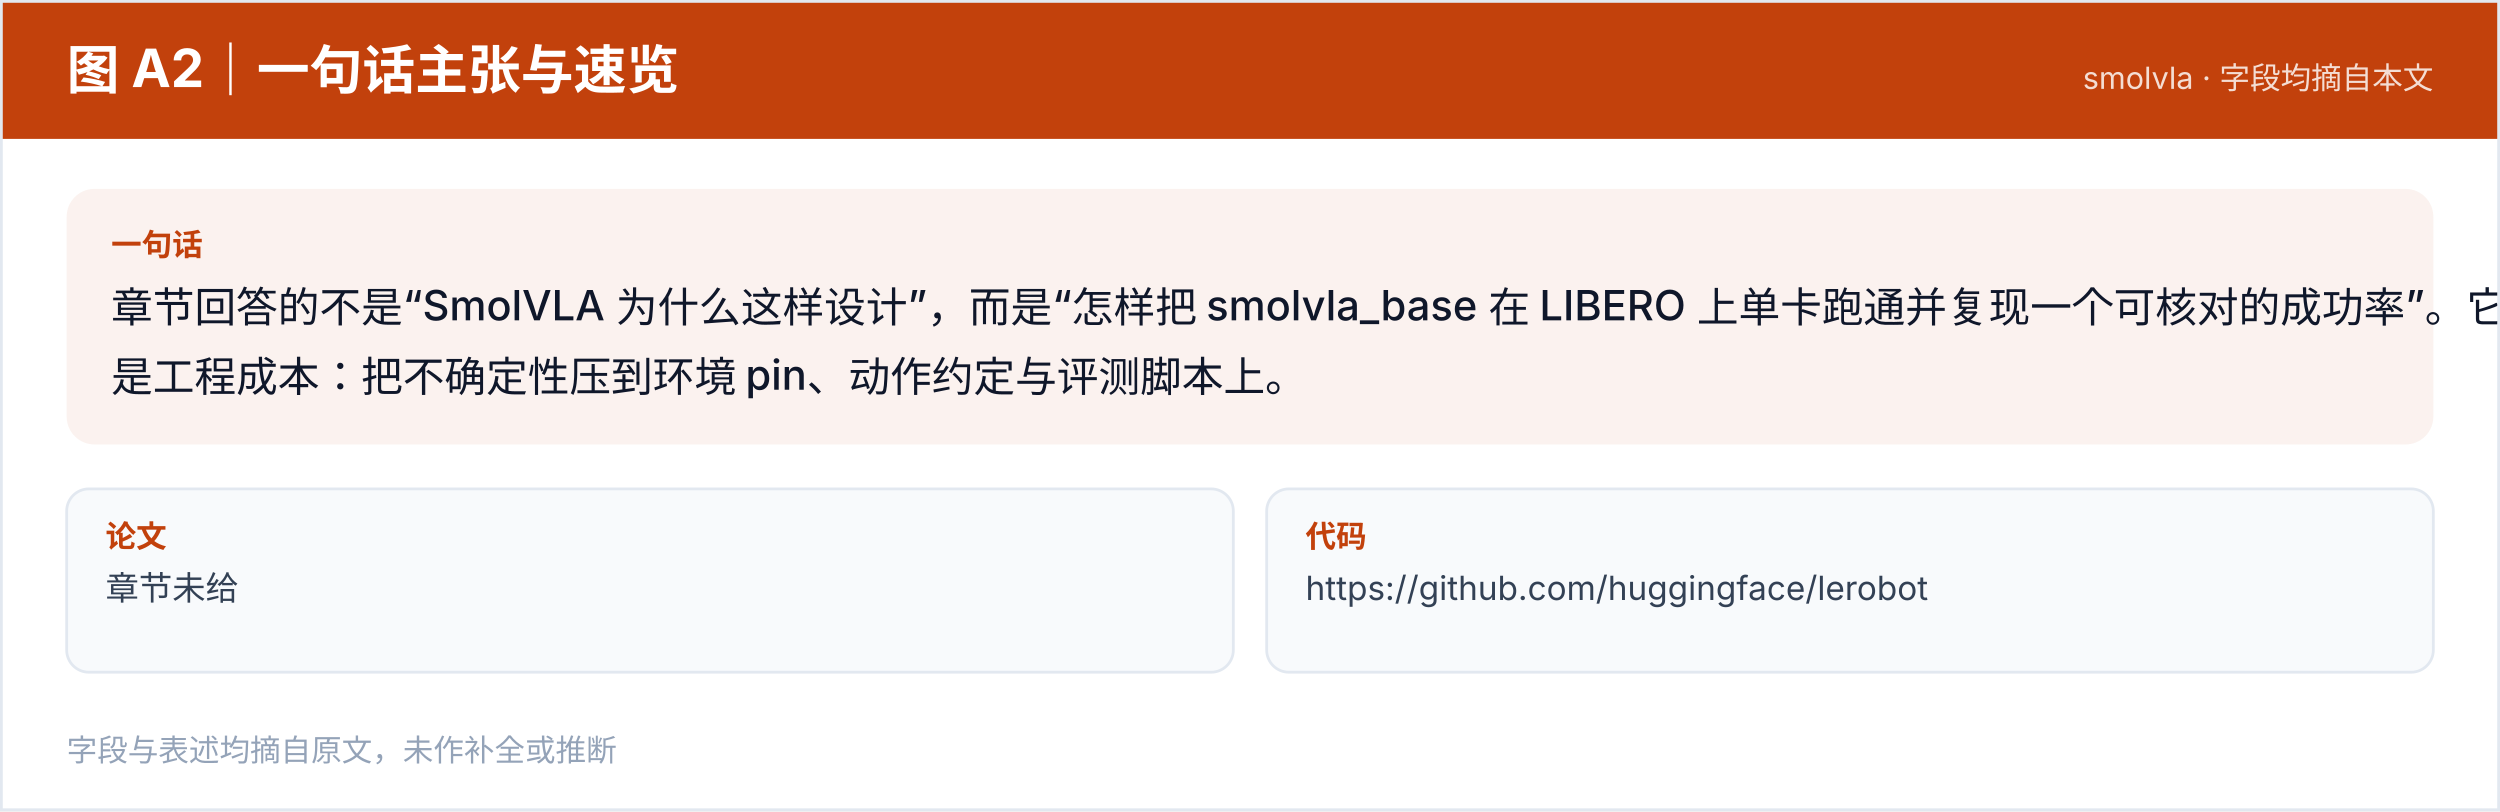
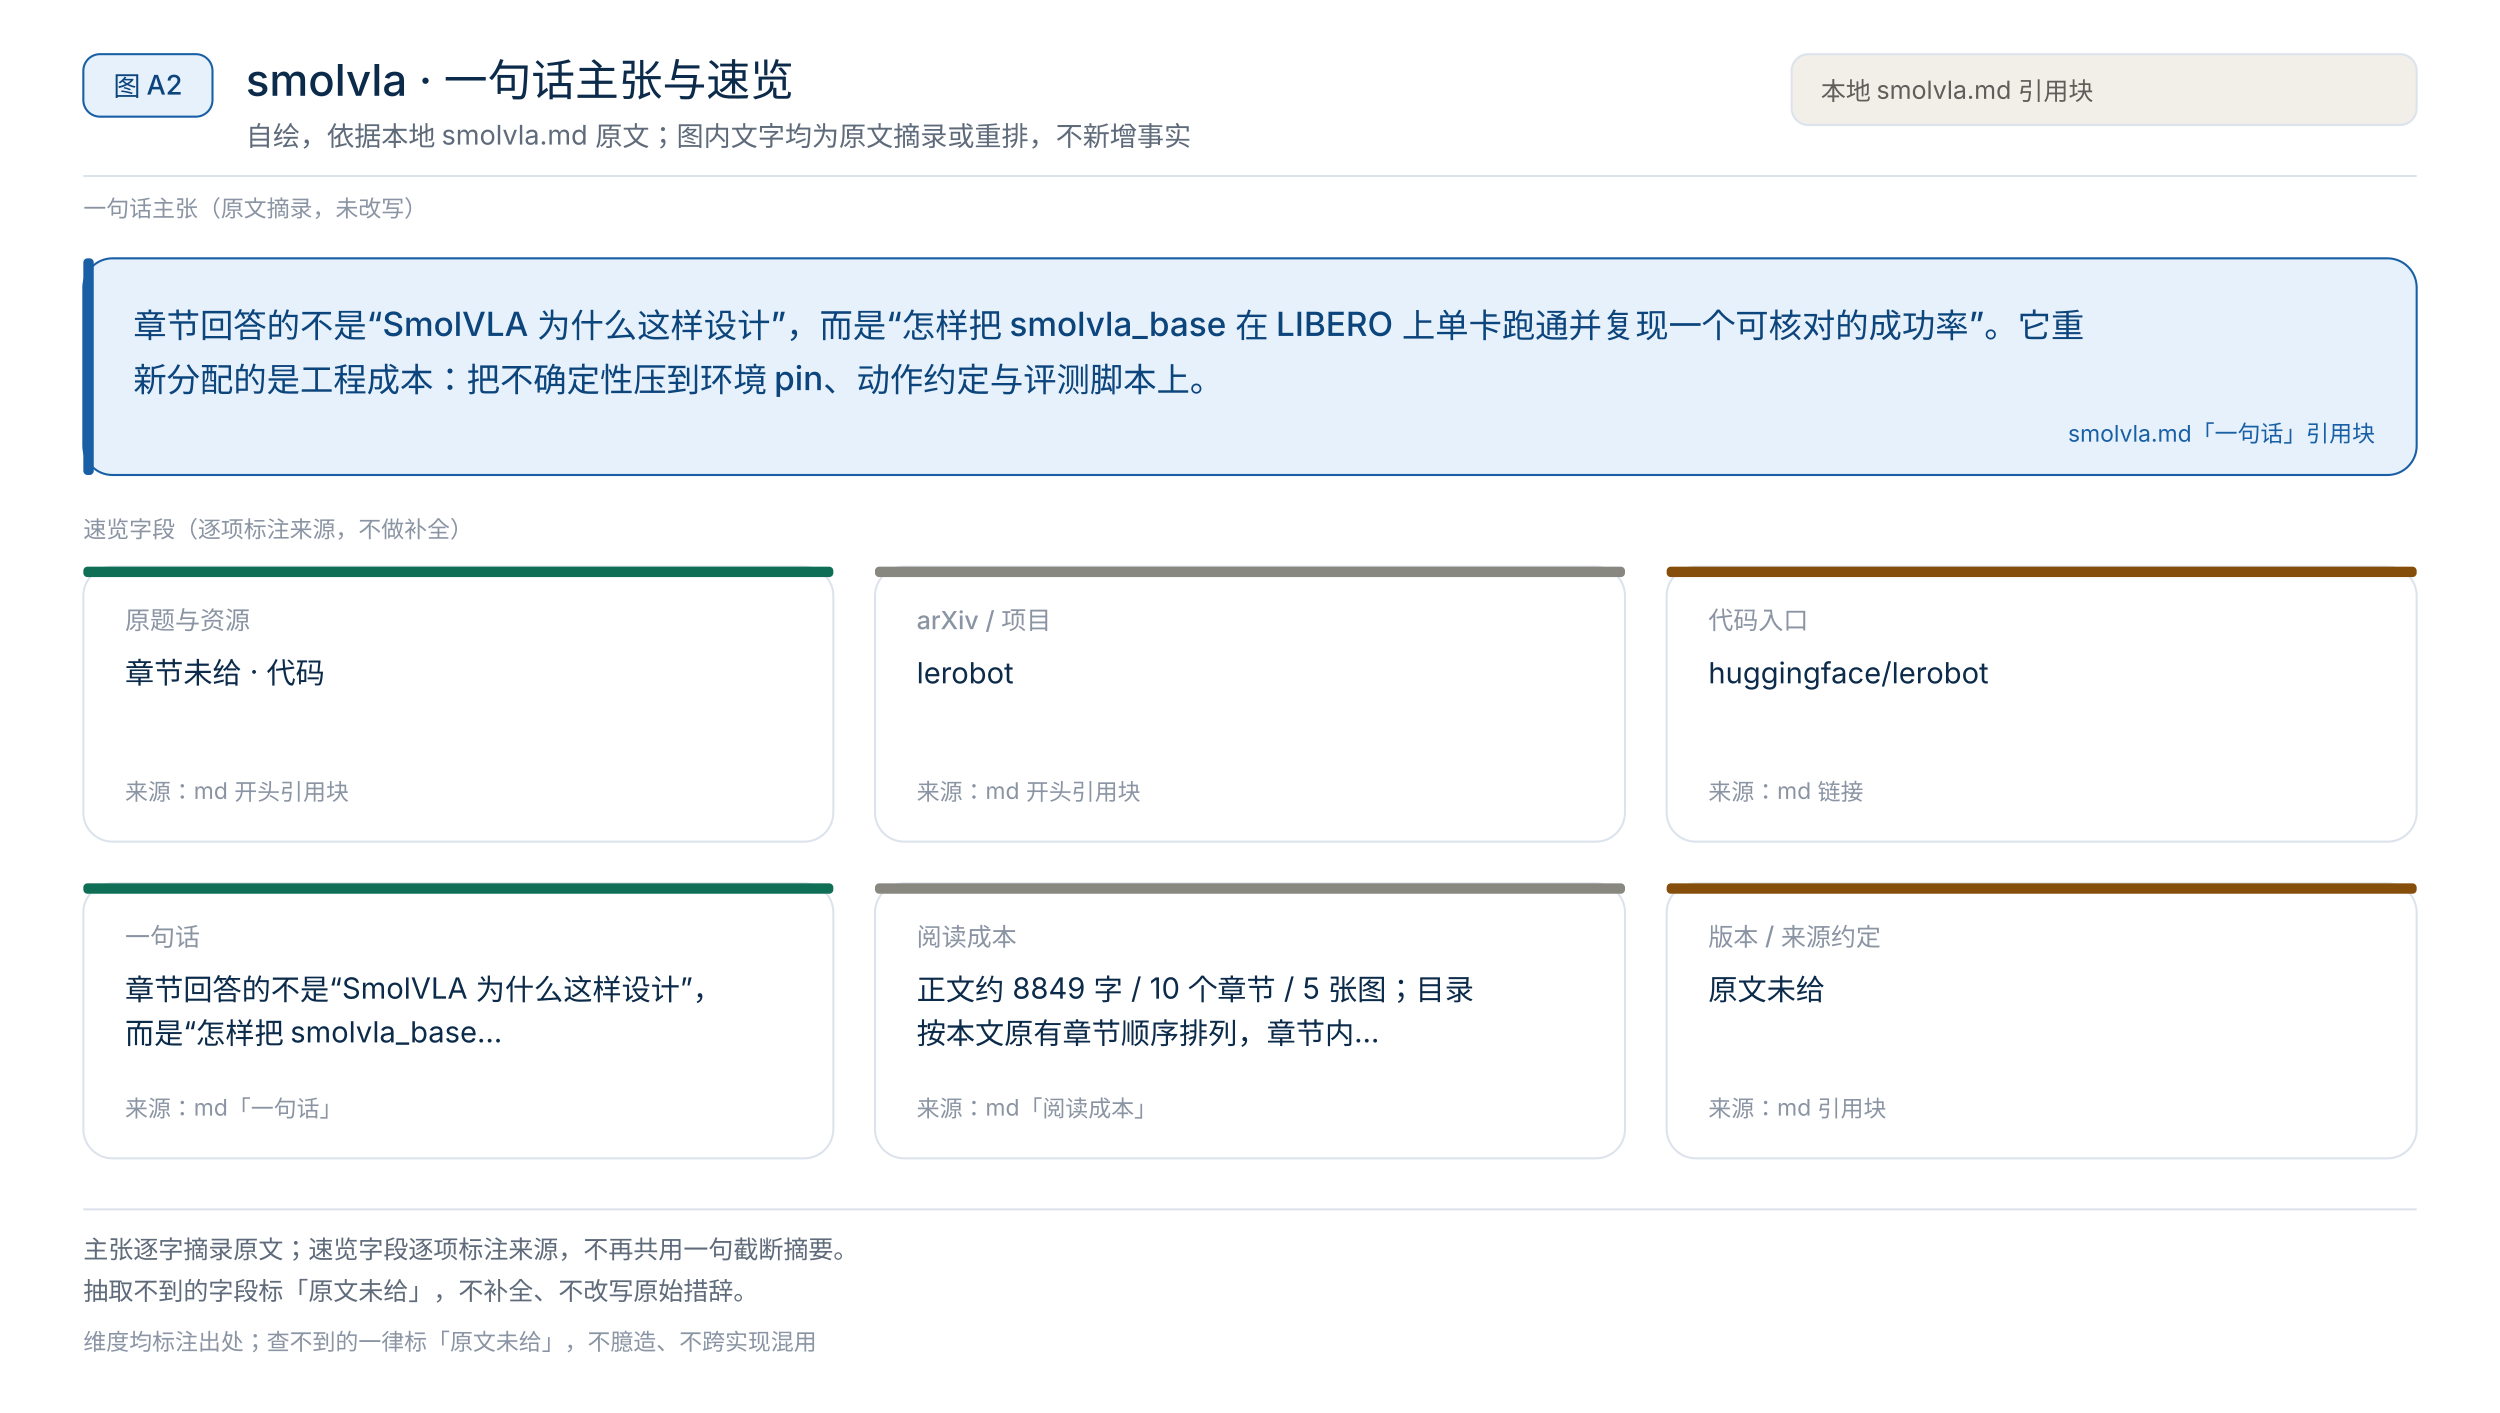
- <svg xmlns="http://www.w3.org/2000/svg" viewBox="0 0 900 292" width="900" height="292" font-family="PingFang SC, -apple-system, BlinkMacSystemFont, Microsoft YaHei, sans-serif">
-   <rect width="900" height="292" fill="#ffffff" />
-   <rect x="0" y="0" width="900" height="50" fill="#c2410c" />
-   <text x="24" y="32" font-size="19" fill="#ffffff" font-weight="700" text-anchor="start">图 A2｜一句话主张与速览</text>
-   <text x="876" y="32" font-size="11" fill="#ffffff" font-weight="400" text-anchor="end" opacity="0.82">smolvla · 字段均摘自本文</text>
-   <rect x="24" y="68" width="852" height="92" rx="10" fill="#c2410c" opacity="0.07" />
-   <text x="40" y="92" font-size="11" fill="#c2410c" font-weight="700" text-anchor="start">一句话</text>
-   <text x="40" y="116" font-size="15" fill="#0f172a" font-weight="500" text-anchor="start">章节回答的不是“SmolVLA 为什么这样设计”，而是“怎样把 smolvla_base 在 LIBERO 上单卡跑通并复现一个可核对的成功率”。它重新分配的</text>
-   <text x="40" y="141" font-size="15" fill="#0f172a" font-weight="500" text-anchor="start">是工程成本：把不确定性压到环境 pin、动作约定与评测脚本上。</text>
-   <rect x="24" y="176" width="420" height="66" rx="8" fill="#f8fafc" stroke="#e2e8f0" />
-   <text x="38" y="197" font-size="11" fill="#c2410c" font-weight="700" text-anchor="start">论文</text>
-   <text x="38" y="216" font-size="12" fill="#334155" font-weight="400" text-anchor="start">章节未给</text>
-   <rect x="456" y="176" width="420" height="66" rx="8" fill="#f8fafc" stroke="#e2e8f0" />
-   <text x="470" y="197" font-size="11" fill="#c2410c" font-weight="700" text-anchor="start">代码</text>
-   <text x="470" y="216" font-size="12" fill="#334155" font-weight="400" text-anchor="start">https://github.com/huggingface/lerobot</text>
-   <text x="24" y="274" font-size="11" fill="#94a3b8" font-weight="400" text-anchor="start">字段与表述均摘自原文，未作补全或推断</text>
-   <rect x="0.5" y="0.5" width="899" height="291" fill="none" stroke="#e2e8f0" />
+ <svg xmlns="http://www.w3.org/2000/svg" width="1200" height="678" viewBox="0 0 1200 678" role="img">
+   <defs>
+     <marker id="arrow" viewBox="0 0 10 10" refX="8" refY="5" markerWidth="6" markerHeight="6" orient="auto-start-reverse">
+       <path d="M2 1L8 5L2 9" fill="none" stroke="#185FA5" stroke-width="1.6" stroke-linecap="round" stroke-linejoin="round" />
+     </marker>
+   </defs>
+   <rect x="0" y="0" width="1200" height="678" rx="0" fill="#FFFFFF" stroke="#FFFFFF" stroke-width="1" />
+   <text x="118" y="46" font-family="-apple-system,BlinkMacSystemFont,'PingFang SC','Microsoft YaHei',sans-serif" font-size="21" font-weight="500" fill="#0C2B4A" text-anchor="start">smolvla · 一句话主张与速览</text>
+   <text x="118" y="70" font-family="-apple-system,BlinkMacSystemFont,'PingFang SC','Microsoft YaHei',sans-serif" font-size="13" font-weight="400" fill="#5F6B7A" text-anchor="start">自绘，依据本地 smolvla.md 原文；图内文字均为原文摘录或重排，不新增事实</text>
+   <rect x="40" y="84" width="1120" height="1" rx="0" fill="#DDE3EC" stroke="#DDE3EC" stroke-width="0" />
+   <rect x="860" y="26" width="300" height="34" rx="8" fill="#F1EFE8" stroke="#DDE3EC" stroke-width="1" />
+   <text x="874" y="48" font-family="-apple-system,BlinkMacSystemFont,'PingFang SC','Microsoft YaHei',sans-serif" font-size="12" font-weight="400" fill="#5F5E5A" text-anchor="start">本地 smolvla.md 引用块</text>
+   <rect x="40" y="26" width="62" height="30" rx="8" fill="#E6F1FB" stroke="#185FA5" stroke-width="1" />
+   <text x="71" y="46" font-family="-apple-system,BlinkMacSystemFont,'PingFang SC','Microsoft YaHei',sans-serif" font-size="13" font-weight="500" fill="#0C447C" text-anchor="middle">图 A2</text>
+   <text x="40" y="104" font-family="-apple-system,BlinkMacSystemFont,'PingFang SC','Microsoft YaHei',sans-serif" font-size="11" font-weight="400" fill="#8A94A3" text-anchor="start">一句话主张（原文摘录，未改写）</text>
+   <rect x="40" y="124" width="1120" height="104" rx="14" fill="#E6F1FB" stroke="#185FA5" stroke-width="1" />
+   <rect x="40" y="124" width="5" height="104" rx="2" fill="#185FA5" stroke="#185FA5" stroke-width="0" />
+   <text x="64" y="162" font-family="-apple-system,BlinkMacSystemFont,'PingFang SC','Microsoft YaHei',sans-serif" font-size="16" font-weight="500" fill="#0C447C" text-anchor="start">章节回答的不是“SmolVLA 为什么这样设计”，而是“怎样把 smolvla_base 在 LIBERO 上单卡跑通并复现一个可核对的成功率”。它重</text>
+   <text x="64" y="188" font-family="-apple-system,BlinkMacSystemFont,'PingFang SC','Microsoft YaHei',sans-serif" font-size="16" font-weight="500" fill="#0C447C" text-anchor="start">新分配的是工程成本：把不确定性压到环境 pin、动作约定与评测脚本上。</text>
+   <text x="1140" y="212" font-family="-apple-system,BlinkMacSystemFont,'PingFang SC','Microsoft YaHei',sans-serif" font-size="11" font-weight="400" fill="#185FA5" text-anchor="end">smolvla.md「一句话」引用块</text>
+   <text x="40" y="258" font-family="-apple-system,BlinkMacSystemFont,'PingFang SC','Microsoft YaHei',sans-serif" font-size="11" font-weight="400" fill="#8A94A3" text-anchor="start">速览字段（逐项标注来源，不做补全）</text>
+   <rect x="40" y="272" width="360" height="132" rx="14" fill="#FFFFFF" stroke="#DDE3EC" stroke-width="1" />
+   <rect x="40" y="272" width="360" height="5" rx="2" fill="#0F6E56" stroke="#0F6E56" stroke-width="0" />
+   <text x="60" y="302" font-family="-apple-system,BlinkMacSystemFont,'PingFang SC','Microsoft YaHei',sans-serif" font-size="12" font-weight="500" fill="#8A94A3" text-anchor="start">原题与资源</text>
+   <text x="60" y="328" font-family="-apple-system,BlinkMacSystemFont,'PingFang SC','Microsoft YaHei',sans-serif" font-size="14" font-weight="400" fill="#0C2B4A" text-anchor="start">章节未给 · 代码</text>
+   <text x="60" y="384" font-family="-apple-system,BlinkMacSystemFont,'PingFang SC','Microsoft YaHei',sans-serif" font-size="11" font-weight="400" fill="#8A94A3" text-anchor="start">来源：md 开头引用块</text>
+   <rect x="420" y="272" width="360" height="132" rx="14" fill="#FFFFFF" stroke="#DDE3EC" stroke-width="1" />
+   <rect x="420" y="272" width="360" height="5" rx="2" fill="#888780" stroke="#888780" stroke-width="0" />
+   <text x="440" y="302" font-family="-apple-system,BlinkMacSystemFont,'PingFang SC','Microsoft YaHei',sans-serif" font-size="12" font-weight="500" fill="#8A94A3" text-anchor="start">arXiv / 项目</text>
+   <text x="440" y="328" font-family="-apple-system,BlinkMacSystemFont,'PingFang SC','Microsoft YaHei',sans-serif" font-size="14" font-weight="400" fill="#0C2B4A" text-anchor="start">lerobot</text>
+   <text x="440" y="384" font-family="-apple-system,BlinkMacSystemFont,'PingFang SC','Microsoft YaHei',sans-serif" font-size="11" font-weight="400" fill="#8A94A3" text-anchor="start">来源：md 开头引用块</text>
+   <rect x="800" y="272" width="360" height="132" rx="14" fill="#FFFFFF" stroke="#DDE3EC" stroke-width="1" />
+   <rect x="800" y="272" width="360" height="5" rx="2" fill="#854F0B" stroke="#854F0B" stroke-width="0" />
+   <text x="820" y="302" font-family="-apple-system,BlinkMacSystemFont,'PingFang SC','Microsoft YaHei',sans-serif" font-size="12" font-weight="500" fill="#8A94A3" text-anchor="start">代码入口</text>
+   <text x="820" y="328" font-family="-apple-system,BlinkMacSystemFont,'PingFang SC','Microsoft YaHei',sans-serif" font-size="14" font-weight="400" fill="#0C2B4A" text-anchor="start">huggingface/lerobot</text>
+   <text x="820" y="384" font-family="-apple-system,BlinkMacSystemFont,'PingFang SC','Microsoft YaHei',sans-serif" font-size="11" font-weight="400" fill="#8A94A3" text-anchor="start">来源：md 链接</text>
+   <rect x="40" y="424" width="360" height="132" rx="14" fill="#FFFFFF" stroke="#DDE3EC" stroke-width="1" />
+   <rect x="40" y="424" width="360" height="5" rx="2" fill="#0F6E56" stroke="#0F6E56" stroke-width="0" />
+   <text x="60" y="454" font-family="-apple-system,BlinkMacSystemFont,'PingFang SC','Microsoft YaHei',sans-serif" font-size="12" font-weight="500" fill="#8A94A3" text-anchor="start">一句话</text>
+   <text x="60" y="480" font-family="-apple-system,BlinkMacSystemFont,'PingFang SC','Microsoft YaHei',sans-serif" font-size="14" font-weight="400" fill="#0C2B4A" text-anchor="start">章节回答的不是“SmolVLA 为什么这样设计”，</text>
+   <text x="60" y="501" font-family="-apple-system,BlinkMacSystemFont,'PingFang SC','Microsoft YaHei',sans-serif" font-size="14" font-weight="400" fill="#0C2B4A" text-anchor="start">而是“怎样把 smolvla_base…</text>
+   <text x="60" y="536" font-family="-apple-system,BlinkMacSystemFont,'PingFang SC','Microsoft YaHei',sans-serif" font-size="11" font-weight="400" fill="#8A94A3" text-anchor="start">来源：md「一句话」</text>
+   <rect x="420" y="424" width="360" height="132" rx="14" fill="#FFFFFF" stroke="#DDE3EC" stroke-width="1" />
+   <rect x="420" y="424" width="360" height="5" rx="2" fill="#888780" stroke="#888780" stroke-width="0" />
+   <text x="440" y="454" font-family="-apple-system,BlinkMacSystemFont,'PingFang SC','Microsoft YaHei',sans-serif" font-size="12" font-weight="500" fill="#8A94A3" text-anchor="start">阅读成本</text>
+   <text x="440" y="480" font-family="-apple-system,BlinkMacSystemFont,'PingFang SC','Microsoft YaHei',sans-serif" font-size="14" font-weight="400" fill="#0C2B4A" text-anchor="start">正文约 8849 字 / 10 个章节 / 5 张图；目录</text>
+   <text x="440" y="501" font-family="-apple-system,BlinkMacSystemFont,'PingFang SC','Microsoft YaHei',sans-serif" font-size="14" font-weight="400" fill="#0C2B4A" text-anchor="start">按本文原有章节顺序排列，章节内…</text>
+   <text x="440" y="536" font-family="-apple-system,BlinkMacSystemFont,'PingFang SC','Microsoft YaHei',sans-serif" font-size="11" font-weight="400" fill="#8A94A3" text-anchor="start">来源：md「阅读成本」</text>
+   <rect x="800" y="424" width="360" height="132" rx="14" fill="#FFFFFF" stroke="#DDE3EC" stroke-width="1" />
+   <rect x="800" y="424" width="360" height="5" rx="2" fill="#854F0B" stroke="#854F0B" stroke-width="0" />
+   <text x="820" y="454" font-family="-apple-system,BlinkMacSystemFont,'PingFang SC','Microsoft YaHei',sans-serif" font-size="12" font-weight="500" fill="#8A94A3" text-anchor="start">版本 / 来源约定</text>
+   <text x="820" y="480" font-family="-apple-system,BlinkMacSystemFont,'PingFang SC','Microsoft YaHei',sans-serif" font-size="14" font-weight="400" fill="#0C2B4A" text-anchor="start">原文未给</text>
+   <text x="820" y="536" font-family="-apple-system,BlinkMacSystemFont,'PingFang SC','Microsoft YaHei',sans-serif" font-size="11" font-weight="400" fill="#8A94A3" text-anchor="start">来源：md 引用块</text>
+   <rect x="40" y="580" width="1120" height="1" rx="0" fill="#DDE3EC" stroke="#DDE3EC" stroke-width="0" />
+   <text x="40" y="604" font-family="-apple-system,BlinkMacSystemFont,'PingFang SC','Microsoft YaHei',sans-serif" font-size="12" font-weight="400" fill="#5F6B7A" text-anchor="start">主张逐字摘录原文；速览字段逐项标注来源，不再共用一句截断摘要。</text>
+   <text x="40" y="624" font-family="-apple-system,BlinkMacSystemFont,'PingFang SC','Microsoft YaHei',sans-serif" font-size="12" font-weight="400" fill="#5F6B7A" text-anchor="start">抽取不到的字段标「原文未给」，不补全、不改写原始措辞。</text>
+   <text x="40" y="648" font-family="-apple-system,BlinkMacSystemFont,'PingFang SC','Microsoft YaHei',sans-serif" font-size="11" font-weight="400" fill="#8A94A3" text-anchor="start">维度均标注出处；查不到的一律标「原文未给」，不臆造、不跨实现混用</text>
</svg>
